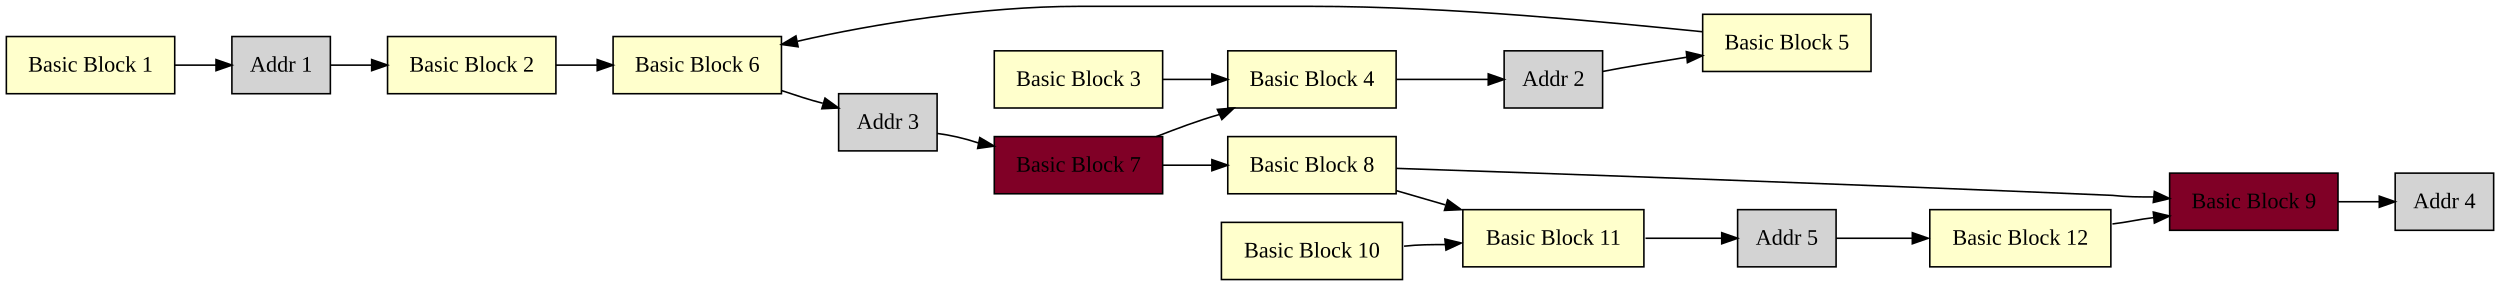
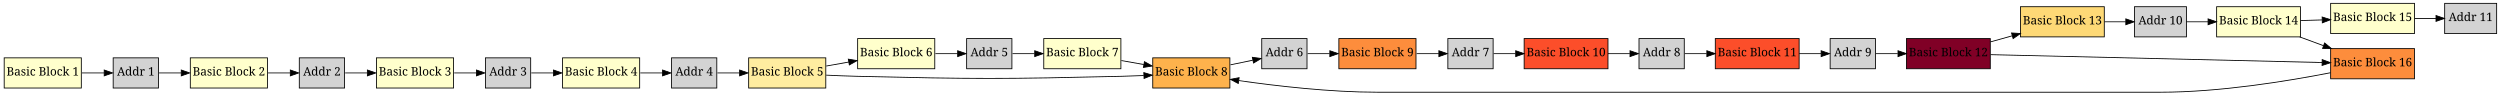
- <svg xmlns="http://www.w3.org/2000/svg" width="1574pt" height="180pt" viewBox="0.00 0.00 1574.00 180.00">
-   <g id="graph0" class="graph" transform="scale(1 1) rotate(0) translate(4 176)">
-     <polygon style="fill:white;stroke:white;" points="-4,4 -4,-176 1570,-176 1570,4 -4,4" />
+ <svg xmlns="http://www.w3.org/2000/svg" width="2982pt" height="114pt" viewBox="0.00 0.00 2982.00 114.00">
+   <g id="graph1" class="graph" transform="scale(1 1) rotate(0) translate(4 110)">
+     <polygon fill="white" stroke="white" points="-4,5 -4,-110 2979,-110 2979,5 -4,5" />
    <g id="node1" class="node">
-       <polygon style="fill:#ffffcc;stroke:black;" points="106,-153 3.55271e-14,-153 0,-117 106,-117 106,-153" />
-       <text text-anchor="middle" x="53" y="-130.9" style="font-family:Times New Roman;font-size:14.00;">Basic Block 1</text>
+       <polygon fill="#ffffcc" stroke="black" points="93,-41 1,-41 1,-5 93,-5 93,-41" />
+       <text text-anchor="middle" x="47" y="-19.9" font-family="Times Roman,serif" font-size="14.00">Basic Block 1</text>
+     </g>
+     <g id="node17" class="node">
+       <polygon fill="lightgrey" stroke="black" points="185,-41 131,-41 131,-5 185,-5 185,-41" />
+       <text text-anchor="middle" x="158" y="-19.9" font-family="Times Roman,serif" font-size="14.00">Addr 1</text>
+     </g>
+     <g id="edge2" class="edge">
+       <path fill="none" stroke="black" d="M93.752,-23C102.598,-23 111.748,-23 120.272,-23" />
+       <polygon fill="black" stroke="black" points="120.298,-26.5 130.298,-23 120.298,-19.5 120.298,-26.5" />
+     </g>
+     <g id="node2" class="node">
+       <polygon fill="#ffffcc" stroke="black" points="315,-41 223,-41 223,-5 315,-5 315,-41" />
+       <text text-anchor="middle" x="269" y="-19.9" font-family="Times Roman,serif" font-size="14.00">Basic Block 2</text>
+     </g>
+     <g id="node18" class="node">
+       <polygon fill="lightgrey" stroke="black" points="407,-41 353,-41 353,-5 407,-5 407,-41" />
+       <text text-anchor="middle" x="380" y="-19.9" font-family="Times Roman,serif" font-size="14.00">Addr 2</text>
+     </g>
+     <g id="edge6" class="edge">
+       <path fill="none" stroke="black" d="M315.752,-23C324.598,-23 333.748,-23 342.272,-23" />
+       <polygon fill="black" stroke="black" points="342.298,-26.5 352.298,-23 342.298,-19.5 342.298,-26.5" />
+     </g>
+     <g id="node3" class="node">
+       <polygon fill="#ffffcc" stroke="black" points="537,-41 445,-41 445,-5 537,-5 537,-41" />
+       <text text-anchor="middle" x="491" y="-19.9" font-family="Times Roman,serif" font-size="14.00">Basic Block 3</text>
+     </g>
+     <g id="node19" class="node">
+       <polygon fill="lightgrey" stroke="black" points="629,-41 575,-41 575,-5 629,-5 629,-41" />
+       <text text-anchor="middle" x="602" y="-19.9" font-family="Times Roman,serif" font-size="14.00">Addr 3</text>
+     </g>
+     <g id="edge10" class="edge">
+       <path fill="none" stroke="black" d="M537.752,-23C546.598,-23 555.748,-23 564.272,-23" />
+       <polygon fill="black" stroke="black" points="564.298,-26.5 574.298,-23 564.298,-19.5 564.298,-26.5" />
+     </g>
+     <g id="node4" class="node">
+       <polygon fill="#ffffcc" stroke="black" points="759,-41 667,-41 667,-5 759,-5 759,-41" />
+       <text text-anchor="middle" x="713" y="-19.9" font-family="Times Roman,serif" font-size="14.00">Basic Block 4</text>
+     </g>
+     <g id="node20" class="node">
+       <polygon fill="lightgrey" stroke="black" points="851,-41 797,-41 797,-5 851,-5 851,-41" />
+       <text text-anchor="middle" x="824" y="-19.9" font-family="Times Roman,serif" font-size="14.00">Addr 4</text>
+     </g>
+     <g id="edge14" class="edge">
+       <path fill="none" stroke="black" d="M759.752,-23C768.598,-23 777.748,-23 786.272,-23" />
+       <polygon fill="black" stroke="black" points="786.298,-26.5 796.298,-23 786.298,-19.5 786.298,-26.5" />
+     </g>
+     <g id="node5" class="node">
+       <polygon fill="#ffeda0" stroke="black" points="981,-41 889,-41 889,-5 981,-5 981,-41" />
+       <text text-anchor="middle" x="935" y="-19.9" font-family="Times Roman,serif" font-size="14.00">Basic Block 5</text>
+     </g>
+     <g id="node6" class="node">
+       <polygon fill="#ffffcc" stroke="black" points="1111,-64 1019,-64 1019,-28 1111,-28 1111,-64" />
+       <text text-anchor="middle" x="1065" y="-42.9" font-family="Times Roman,serif" font-size="14.00">Basic Block 6</text>
+     </g>
+     <g id="edge20" class="edge">
+       <path fill="none" stroke="black" d="M981.566,-31.239C990.247,-32.775 999.406,-34.395 1008.35,-35.978" />
+       <polygon fill="black" stroke="black" points="1007.87,-39.446 1018.32,-37.742 1009.09,-32.553 1007.87,-39.446" />
+     </g>
+     <g id="node8" class="node">
+       <polygon fill="#feb24c" stroke="black" points="1463,-41 1371,-41 1371,-5 1463,-5 1463,-41" />
+       <text text-anchor="middle" x="1417" y="-19.9" font-family="Times Roman,serif" font-size="14.00">Basic Block 8</text>
+     </g>
+     <g id="edge18" class="edge">
+       <path fill="none" stroke="black" d="M981.518,-20.363C993.408,-19.798 1006.17,-19.285 1018,-19 1158.4,-15.619 1193.6,-15.619 1334,-19 1342.5,-19.205 1351.49,-19.527 1360.28,-19.902" />
+       <polygon fill="black" stroke="black" points="1360.33,-23.408 1370.48,-20.363 1360.65,-16.415 1360.33,-23.408" />
+     </g>
+     <g id="node21" class="node">
+       <polygon fill="lightgrey" stroke="black" points="1203,-64 1149,-64 1149,-28 1203,-28 1203,-64" />
+       <text text-anchor="middle" x="1176" y="-42.9" font-family="Times Roman,serif" font-size="14.00">Addr 5</text>
+     </g>
+     <g id="edge22" class="edge">
+       <path fill="none" stroke="black" d="M1111.75,-46C1120.6,-46 1129.75,-46 1138.27,-46" />
+       <polygon fill="black" stroke="black" points="1138.3,-49.5 1148.3,-46 1138.3,-42.5 1138.3,-49.5" />
+     </g>
+     <g id="node7" class="node">
+       <polygon fill="#ffffcc" stroke="black" points="1333,-64 1241,-64 1241,-28 1333,-28 1333,-64" />
+       <text text-anchor="middle" x="1287" y="-42.9" font-family="Times Roman,serif" font-size="14.00">Basic Block 7</text>
+     </g>
+     <g id="edge26" class="edge">
+       <path fill="none" stroke="black" d="M1333.57,-37.761C1342.25,-36.225 1351.41,-34.605 1360.35,-33.022" />
+       <polygon fill="black" stroke="black" points="1361.09,-36.447 1370.32,-31.258 1359.87,-29.554 1361.09,-36.447" />
+     </g>
+     <g id="node22" class="node">
+       <polygon fill="lightgrey" stroke="black" points="1555,-64 1501,-64 1501,-28 1555,-28 1555,-64" />
+       <text text-anchor="middle" x="1528" y="-42.9" font-family="Times Roman,serif" font-size="14.00">Addr 6</text>
+     </g>
+     <g id="edge28" class="edge">
+       <path fill="none" stroke="black" d="M1463.75,-32.687C1472.6,-34.52 1481.75,-36.416 1490.27,-38.182" />
+       <polygon fill="black" stroke="black" points="1489.8,-41.658 1500.3,-40.26 1491.22,-34.804 1489.8,-41.658" />
+     </g>
+     <g id="node9" class="node">
+       <polygon fill="#fd8d3c" stroke="black" points="1685,-64 1593,-64 1593,-28 1685,-28 1685,-64" />
+       <text text-anchor="middle" x="1639" y="-42.9" font-family="Times Roman,serif" font-size="14.00">Basic Block 9</text>
+     </g>
+     <g id="node23" class="node">
+       <polygon fill="lightgrey" stroke="black" points="1777,-64 1723,-64 1723,-28 1777,-28 1777,-64" />
+       <text text-anchor="middle" x="1750" y="-42.9" font-family="Times Roman,serif" font-size="14.00">Addr 7</text>
+     </g>
+     <g id="edge32" class="edge">
+       <path fill="none" stroke="black" d="M1685.75,-46C1694.6,-46 1703.75,-46 1712.27,-46" />
+       <polygon fill="black" stroke="black" points="1712.3,-49.5 1722.3,-46 1712.3,-42.5 1712.3,-49.5" />
+     </g>
+     <g id="node10" class="node">
+       <polygon fill="#fc4e2a" stroke="black" points="1914,-64 1814,-64 1814,-28 1914,-28 1914,-64" />
+       <text text-anchor="middle" x="1864" y="-42.9" font-family="Times Roman,serif" font-size="14.00">Basic Block 10</text>
+     </g>
+     <g id="node24" class="node">
+       <polygon fill="lightgrey" stroke="black" points="2005,-64 1951,-64 1951,-28 2005,-28 2005,-64" />
+       <text text-anchor="middle" x="1978" y="-42.9" font-family="Times Roman,serif" font-size="14.00">Addr 8</text>
+     </g>
+     <g id="edge36" class="edge">
+       <path fill="none" stroke="black" d="M1914,-46C1922.75,-46 1931.72,-46 1940.08,-46" />
+       <polygon fill="black" stroke="black" points="1940.27,-49.5 1950.27,-46 1940.27,-42.5 1940.27,-49.5" />
+     </g>
+     <g id="node11" class="node">
+       <polygon fill="#fc4e2a" stroke="black" points="2142,-64 2042,-64 2042,-28 2142,-28 2142,-64" />
+       <text text-anchor="middle" x="2092" y="-42.9" font-family="Times Roman,serif" font-size="14.00">Basic Block 11</text>
+     </g>
+     <g id="node25" class="node">
+       <polygon fill="lightgrey" stroke="black" points="2233,-64 2179,-64 2179,-28 2233,-28 2233,-64" />
+       <text text-anchor="middle" x="2206" y="-42.9" font-family="Times Roman,serif" font-size="14.00">Addr 9</text>
+     </g>
+     <g id="edge40" class="edge">
+       <path fill="none" stroke="black" d="M2142,-46C2150.75,-46 2159.72,-46 2168.08,-46" />
+       <polygon fill="black" stroke="black" points="2168.27,-49.5 2178.27,-46 2168.27,-42.5 2168.27,-49.5" />
+     </g>
+     <g id="node12" class="node">
+       <polygon fill="#800026" stroke="black" points="2370,-64 2270,-64 2270,-28 2370,-28 2370,-64" />
+       <text text-anchor="middle" x="2320" y="-42.9" font-family="Times Roman,serif" font-size="14.00">Basic Block 12</text>
    </g>
    <g id="node13" class="node">
-       <polygon style="fill:lightgrey;stroke:black;" points="204,-153 142,-153 142,-117 204,-117 204,-153" />
-       <text text-anchor="middle" x="173" y="-130.9" style="font-family:Times New Roman;font-size:14.00;">Addr 1</text>
-     </g>
-     <g id="edge2" class="edge">
-       <path style="fill:none;stroke:black;" d="M106,-135C114,-135 123,-135 132,-135" />
-       <polygon style="fill:black;stroke:black;" points="132,-138.5 142,-135 132,-131.5 132,-138.5" />
-     </g>
-     <g id="node2" class="node">
-       <polygon style="fill:#ffffcc;stroke:black;" points="346,-153 240,-153 240,-117 346,-117 346,-153" />
-       <text text-anchor="middle" x="293" y="-130.9" style="font-family:Times New Roman;font-size:14.00;">Basic Block 2</text>
-     </g>
-     <g id="node6" class="node">
-       <polygon style="fill:#ffffcc;stroke:black;" points="488,-153 382,-153 382,-117 488,-117 488,-153" />
-       <text text-anchor="middle" x="435" y="-130.9" style="font-family:Times New Roman;font-size:14.00;">Basic Block 6</text>
-     </g>
-     <g id="edge6" class="edge">
-       <path style="fill:none;stroke:black;" d="M346,-135C355,-135 363,-135 372,-135" />
-       <polygon style="fill:black;stroke:black;" points="372,-138.5 382,-135 372,-131.5 372,-138.5" />
-     </g>
-     <g id="node3" class="node">
-       <polygon style="fill:#ffffcc;stroke:black;" points="728,-144 622,-144 622,-108 728,-108 728,-144" />
-       <text text-anchor="middle" x="675" y="-121.9" style="font-family:Times New Roman;font-size:14.00;">Basic Block 3</text>
-     </g>
-     <g id="node4" class="node">
-       <polygon style="fill:#ffffcc;stroke:black;" points="875,-144 769,-144 769,-108 875,-108 875,-144" />
-       <text text-anchor="middle" x="822" y="-121.9" style="font-family:Times New Roman;font-size:14.00;">Basic Block 4</text>
+       <polygon fill="#fed976" stroke="black" points="2506,-102 2406,-102 2406,-66 2506,-66 2506,-102" />
+       <text text-anchor="middle" x="2456" y="-80.9" font-family="Times Roman,serif" font-size="14.00">Basic Block 13</text>
+     </g>
+     <g id="edge46" class="edge">
+       <path fill="none" stroke="black" d="M2370.25,-60.042C2378.72,-62.407 2387.58,-64.883 2396.26,-67.308" />
+       <polygon fill="black" stroke="black" points="2395.38,-70.696 2405.95,-70.016 2397.26,-63.954 2395.38,-70.696" />
+     </g>
+     <g id="node16" class="node">
+       <polygon fill="#fd8d3c" stroke="black" points="2876,-52 2776,-52 2776,-16 2876,-16 2876,-52" />
+       <text text-anchor="middle" x="2826" y="-30.9" font-family="Times Roman,serif" font-size="14.00">Basic Block 16</text>
+     </g>
+     <g id="edge44" class="edge">
+       <path fill="none" stroke="black" d="M2370.37,-44.806C2464.14,-42.582 2665.08,-37.816 2765.82,-35.427" />
+       <polygon fill="black" stroke="black" points="2765.92,-38.926 2775.84,-35.19 2765.76,-31.928 2765.92,-38.926" />
+     </g>
+     <g id="node26" class="node">
+       <polygon fill="lightgrey" stroke="black" points="2604,-102 2542,-102 2542,-66 2604,-66 2604,-102" />
+       <text text-anchor="middle" x="2573" y="-80.9" font-family="Times Roman,serif" font-size="14.00">Addr 10</text>
+     </g>
+     <g id="edge48" class="edge">
+       <path fill="none" stroke="black" d="M2506.3,-84C2514.75,-84 2523.43,-84 2531.62,-84" />
+       <polygon fill="black" stroke="black" points="2531.68,-87.5 2541.67,-84 2531.67,-80.5 2531.68,-87.5" />
+     </g>
+     <g id="node14" class="node">
+       <polygon fill="#ffffcc" stroke="black" points="2740,-102 2640,-102 2640,-66 2740,-66 2740,-102" />
+       <text text-anchor="middle" x="2690" y="-80.9" font-family="Times Roman,serif" font-size="14.00">Basic Block 14</text>
+     </g>
+     <g id="node15" class="node">
+       <polygon fill="#ffffcc" stroke="black" points="2876,-106 2776,-106 2776,-70 2876,-70 2876,-106" />
+       <text text-anchor="middle" x="2826" y="-84.9" font-family="Times Roman,serif" font-size="14.00">Basic Block 15</text>
+     </g>
+     <g id="edge54" class="edge">
+       <path fill="none" stroke="black" d="M2740.25,-85.478C2748.54,-85.722 2757.2,-85.977 2765.7,-86.227" />
+       <polygon fill="black" stroke="black" points="2765.85,-89.732 2775.95,-86.528 2766.06,-82.735 2765.85,-89.732" />
+     </g>
+     <g id="edge52" class="edge">
+       <path fill="none" stroke="black" d="M2739.1,-65.949C2748.25,-62.586 2757.89,-59.04 2767.29,-55.583" />
+       <polygon fill="black" stroke="black" points="2768.79,-58.76 2776.97,-52.025 2766.38,-52.19 2768.79,-58.76" />
+     </g>
+     <g id="node27" class="node">
+       <polygon fill="lightgrey" stroke="black" points="2974,-106 2912,-106 2912,-70 2974,-70 2974,-106" />
+       <text text-anchor="middle" x="2943" y="-84.9" font-family="Times Roman,serif" font-size="14.00">Addr 11</text>
+     </g>
+     <g id="edge56" class="edge">
+       <path fill="none" stroke="black" d="M2876.3,-88C2884.75,-88 2893.43,-88 2901.62,-88" />
+       <polygon fill="black" stroke="black" points="2901.68,-91.5 2911.67,-88 2901.67,-84.5 2901.68,-91.5" />
+     </g>
+     <g id="edge58" class="edge">
+       <path fill="none" stroke="black" d="M2775.86,-23.242C2725.01,-13.281 2643.91,-0 2573,-0 1639,-0 1639,-0 1639,-0 1582.56,-0 1518.48,-7.446 1473.72,-13.864" />
+       <polygon fill="black" stroke="black" points="1473.02,-10.43 1463.63,-15.341 1474.03,-17.356 1473.02,-10.43" />
+     </g>
+     <g id="edge4" class="edge">
+       <path fill="none" stroke="black" d="M185.724,-23C193.748,-23 202.817,-23 211.942,-23" />
+       <polygon fill="black" stroke="black" points="212.215,-26.5 222.215,-23 212.215,-19.5 212.215,-26.5" />
    </g>
    <g id="edge8" class="edge">
-       <path style="fill:none;stroke:black;" d="M728,-126C738,-126 749,-126 759,-126" />
-       <polygon style="fill:black;stroke:black;" points="759,-129.5 769,-126 759,-122.5 759,-129.5" />
-     </g>
-     <g id="node14" class="node">
-       <polygon style="fill:lightgrey;stroke:black;" points="1005,-144 943,-144 943,-108 1005,-108 1005,-144" />
-       <text text-anchor="middle" x="974" y="-121.9" style="font-family:Times New Roman;font-size:14.00;">Addr 2</text>
-     </g>
-     <g id="edge10" class="edge">
-       <path style="fill:none;stroke:black;" d="M875,-126C894,-126 915,-126 933,-126" />
-       <polygon style="fill:black;stroke:black;" points="933,-129.5 943,-126 933,-122.5 933,-129.5" />
-     </g>
-     <g id="node5" class="node">
-       <polygon style="fill:#ffffcc;stroke:black;" points="1174,-167 1068,-167 1068,-131 1174,-131 1174,-167" />
-       <text text-anchor="middle" x="1121" y="-144.9" style="font-family:Times New Roman;font-size:14.00;">Basic Block 5</text>
-     </g>
-     <g id="edge14" class="edge">
-       <path style="fill:none;stroke:black;" d="M1068,-156C1008,-162 909,-172 822,-172 675,-172 675,-172 675,-172 615,-172 546,-161 498,-150" />
-       <polygon style="fill:black;stroke:black;" points="498.492,-146.529 488,-148 497.119,-153.393 498.492,-146.529" />
-     </g>
-     <g id="node15" class="node">
-       <polygon style="fill:lightgrey;stroke:black;" points="586,-117 524,-117 524,-81 586,-81 586,-117" />
-       <text text-anchor="middle" x="555" y="-94.9" style="font-family:Times New Roman;font-size:14.00;">Addr 3</text>
+       <path fill="none" stroke="black" d="M407.724,-23C415.748,-23 424.817,-23 433.942,-23" />
+       <polygon fill="black" stroke="black" points="434.215,-26.5 444.215,-23 434.215,-19.5 434.215,-26.5" />
+     </g>
+     <g id="edge12" class="edge">
+       <path fill="none" stroke="black" d="M629.724,-23C637.748,-23 646.817,-23 655.942,-23" />
+       <polygon fill="black" stroke="black" points="656.215,-26.5 666.215,-23 656.215,-19.5 656.215,-26.5" />
    </g>
    <g id="edge16" class="edge">
-       <path style="fill:none;stroke:black;" d="M488,-119C497,-116 506,-113 514,-111" />
-       <polygon style="fill:black;stroke:black;" points="515.427,-114.226 524,-108 513.416,-107.521 515.427,-114.226" />
-     </g>
-     <g id="node7" class="node">
-       <polygon style="fill:#800026;stroke:black;" points="728,-90 622,-90 622,-54 728,-54 728,-90" />
-       <text text-anchor="middle" x="675" y="-67.9" style="font-family:Times New Roman;font-size:14.00;">Basic Block 7</text>
-     </g>
-     <g id="edge20" class="edge">
-       <path style="fill:none;stroke:black;" d="M724,-90C737,-95 750,-100 764,-104" />
-       <polygon style="fill:black;stroke:black;" points="762.44,-107.137 773,-108 765.283,-100.74 762.44,-107.137" />
-     </g>
-     <g id="node8" class="node">
-       <polygon style="fill:#ffffcc;stroke:black;" points="875,-90 769,-90 769,-54 875,-54 875,-90" />
-       <text text-anchor="middle" x="822" y="-67.9" style="font-family:Times New Roman;font-size:14.00;">Basic Block 8</text>
-     </g>
-     <g id="edge22" class="edge">
-       <path style="fill:none;stroke:black;" d="M728,-72C738,-72 749,-72 759,-72" />
-       <polygon style="fill:black;stroke:black;" points="759,-75.5 769,-72 759,-68.5 759,-75.5" />
-     </g>
-     <g id="node9" class="node">
-       <polygon style="fill:#800026;stroke:black;" points="1468,-67 1362,-67 1362,-31 1468,-31 1468,-67" />
-       <text text-anchor="middle" x="1415" y="-44.9" style="font-family:Times New Roman;font-size:14.00;">Basic Block 9</text>
-     </g>
-     <g id="edge26" class="edge">
-       <path style="fill:none;stroke:black;" d="M875,-70C967,-67 1162,-60 1326,-53 1335,-52 1343,-52 1352,-52" />
-       <polygon style="fill:black;stroke:black;" points="1352.4,-55.478 1362,-51 1351.7,-48.513 1352.4,-55.478" />
-     </g>
-     <g id="node11" class="node">
-       <polygon style="fill:#ffffcc;stroke:black;" points="1031,-44 917,-44 917,-8 1031,-8 1031,-44" />
-       <text text-anchor="middle" x="974" y="-21.9" style="font-family:Times New Roman;font-size:14.00;">Basic Block 11</text>
+       <path fill="none" stroke="black" d="M851.724,-23C859.748,-23 868.817,-23 877.942,-23" />
+       <polygon fill="black" stroke="black" points="878.215,-26.5 888.215,-23 878.215,-19.5 878.215,-26.5" />
    </g>
    <g id="edge24" class="edge">
-       <path style="fill:none;stroke:black;" d="M875,-56C885,-53 896,-50 906,-47" />
-       <polygon style="fill:black;stroke:black;" points="907.427,-50.226 916,-44 905.416,-43.521 907.427,-50.226" />
-     </g>
-     <g id="node16" class="node">
-       <polygon style="fill:lightgrey;stroke:black;" points="1566,-67 1504,-67 1504,-31 1566,-31 1566,-67" />
-       <text text-anchor="middle" x="1535" y="-44.9" style="font-family:Times New Roman;font-size:14.00;">Addr 4</text>
-     </g>
-     <g id="edge28" class="edge">
-       <path style="fill:none;stroke:black;" d="M1468,-49C1476,-49 1485,-49 1494,-49" />
-       <polygon style="fill:black;stroke:black;" points="1494,-52.5 1504,-49 1494,-45.5 1494,-52.5" />
-     </g>
-     <g id="node10" class="node">
-       <polygon style="fill:#ffffcc;stroke:black;" points="879,-36 765,-36 765,-1.77636e-14 879,-3.55271e-15 879,-36" />
-       <text text-anchor="middle" x="822" y="-13.9" style="font-family:Times New Roman;font-size:14.00;">Basic Block 10</text>
+       <path fill="none" stroke="black" d="M1203.72,-46C1211.75,-46 1220.82,-46 1229.94,-46" />
+       <polygon fill="black" stroke="black" points="1230.22,-49.5 1240.22,-46 1230.22,-42.5 1230.22,-49.5" />
    </g>
    <g id="edge30" class="edge">
-       <path style="fill:none;stroke:black;" d="M880,-21C889,-22 897,-22 906,-22" />
-       <polygon style="fill:black;stroke:black;" points="905.701,-25.488 916,-23 906.398,-18.522 905.701,-25.488" />
-     </g>
-     <g id="node17" class="node">
-       <polygon style="fill:lightgrey;stroke:black;" points="1152,-44 1090,-44 1090,-8 1152,-8 1152,-44" />
-       <text text-anchor="middle" x="1121" y="-21.9" style="font-family:Times New Roman;font-size:14.00;">Addr 5</text>
-     </g>
-     <g id="edge32" class="edge">
-       <path style="fill:none;stroke:black;" d="M1032,-26C1048,-26 1065,-26 1080,-26" />
-       <polygon style="fill:black;stroke:black;" points="1080,-29.5 1090,-26 1080,-22.5 1080,-29.5" />
-     </g>
-     <g id="node12" class="node">
-       <polygon style="fill:#ffffcc;stroke:black;" points="1325,-44 1211,-44 1211,-8 1325,-8 1325,-44" />
-       <text text-anchor="middle" x="1268" y="-21.9" style="font-family:Times New Roman;font-size:14.00;">Basic Block 12</text>
-     </g>
-     <g id="edge36" class="edge">
-       <path style="fill:none;stroke:black;" d="M1326,-35C1335,-36 1343,-38 1352,-39" />
-       <polygon style="fill:black;stroke:black;" points="1351.7,-42.487 1362,-40 1352.4,-35.522 1351.7,-42.487" />
-     </g>
-     <g id="edge4" class="edge">
-       <path style="fill:none;stroke:black;" d="M204,-135C212,-135 221,-135 230,-135" />
-       <polygon style="fill:black;stroke:black;" points="230,-138.5 240,-135 230,-131.5 230,-138.5" />
-     </g>
-     <g id="edge12" class="edge">
-       <path style="fill:none;stroke:black;" d="M1005,-131C1020,-134 1040,-137 1058,-140" />
-       <polygon style="fill:black;stroke:black;" points="1057.7,-143.488 1068,-141 1058.4,-136.522 1057.7,-143.488" />
-     </g>
-     <g id="edge18" class="edge">
-       <path style="fill:none;stroke:black;" d="M586,-92C594,-91 603,-89 612,-86" />
-       <polygon style="fill:black;stroke:black;" points="612.881,-89.393 622,-84 611.508,-82.529 612.881,-89.393" />
+       <path fill="none" stroke="black" d="M1555.72,-46C1563.75,-46 1572.82,-46 1581.94,-46" />
+       <polygon fill="black" stroke="black" points="1582.22,-49.5 1592.22,-46 1582.22,-42.5 1582.22,-49.5" />
    </g>
    <g id="edge34" class="edge">
-       <path style="fill:none;stroke:black;" d="M1152,-26C1166,-26 1183,-26 1200,-26" />
-       <polygon style="fill:black;stroke:black;" points="1200,-29.5 1210,-26 1200,-22.5 1200,-29.5" />
+       <path fill="none" stroke="black" d="M1777.6,-46C1785.54,-46 1794.54,-46 1803.65,-46" />
+       <polygon fill="black" stroke="black" points="1803.94,-49.5 1813.94,-46 1803.94,-42.5 1803.94,-49.5" />
+     </g>
+     <g id="edge38" class="edge">
+       <path fill="none" stroke="black" d="M2005.6,-46C2013.54,-46 2022.54,-46 2031.65,-46" />
+       <polygon fill="black" stroke="black" points="2031.94,-49.5 2041.94,-46 2031.94,-42.5 2031.94,-49.5" />
+     </g>
+     <g id="edge42" class="edge">
+       <path fill="none" stroke="black" d="M2233.6,-46C2241.54,-46 2250.54,-46 2259.65,-46" />
+       <polygon fill="black" stroke="black" points="2259.94,-49.5 2269.94,-46 2259.94,-42.5 2259.94,-49.5" />
+     </g>
+     <g id="edge50" class="edge">
+       <path fill="none" stroke="black" d="M2604.05,-84C2612.02,-84 2620.86,-84 2629.76,-84" />
+       <polygon fill="black" stroke="black" points="2629.79,-87.5 2639.79,-84 2629.79,-80.5 2629.79,-87.5" />
    </g>
  </g>
</svg>
